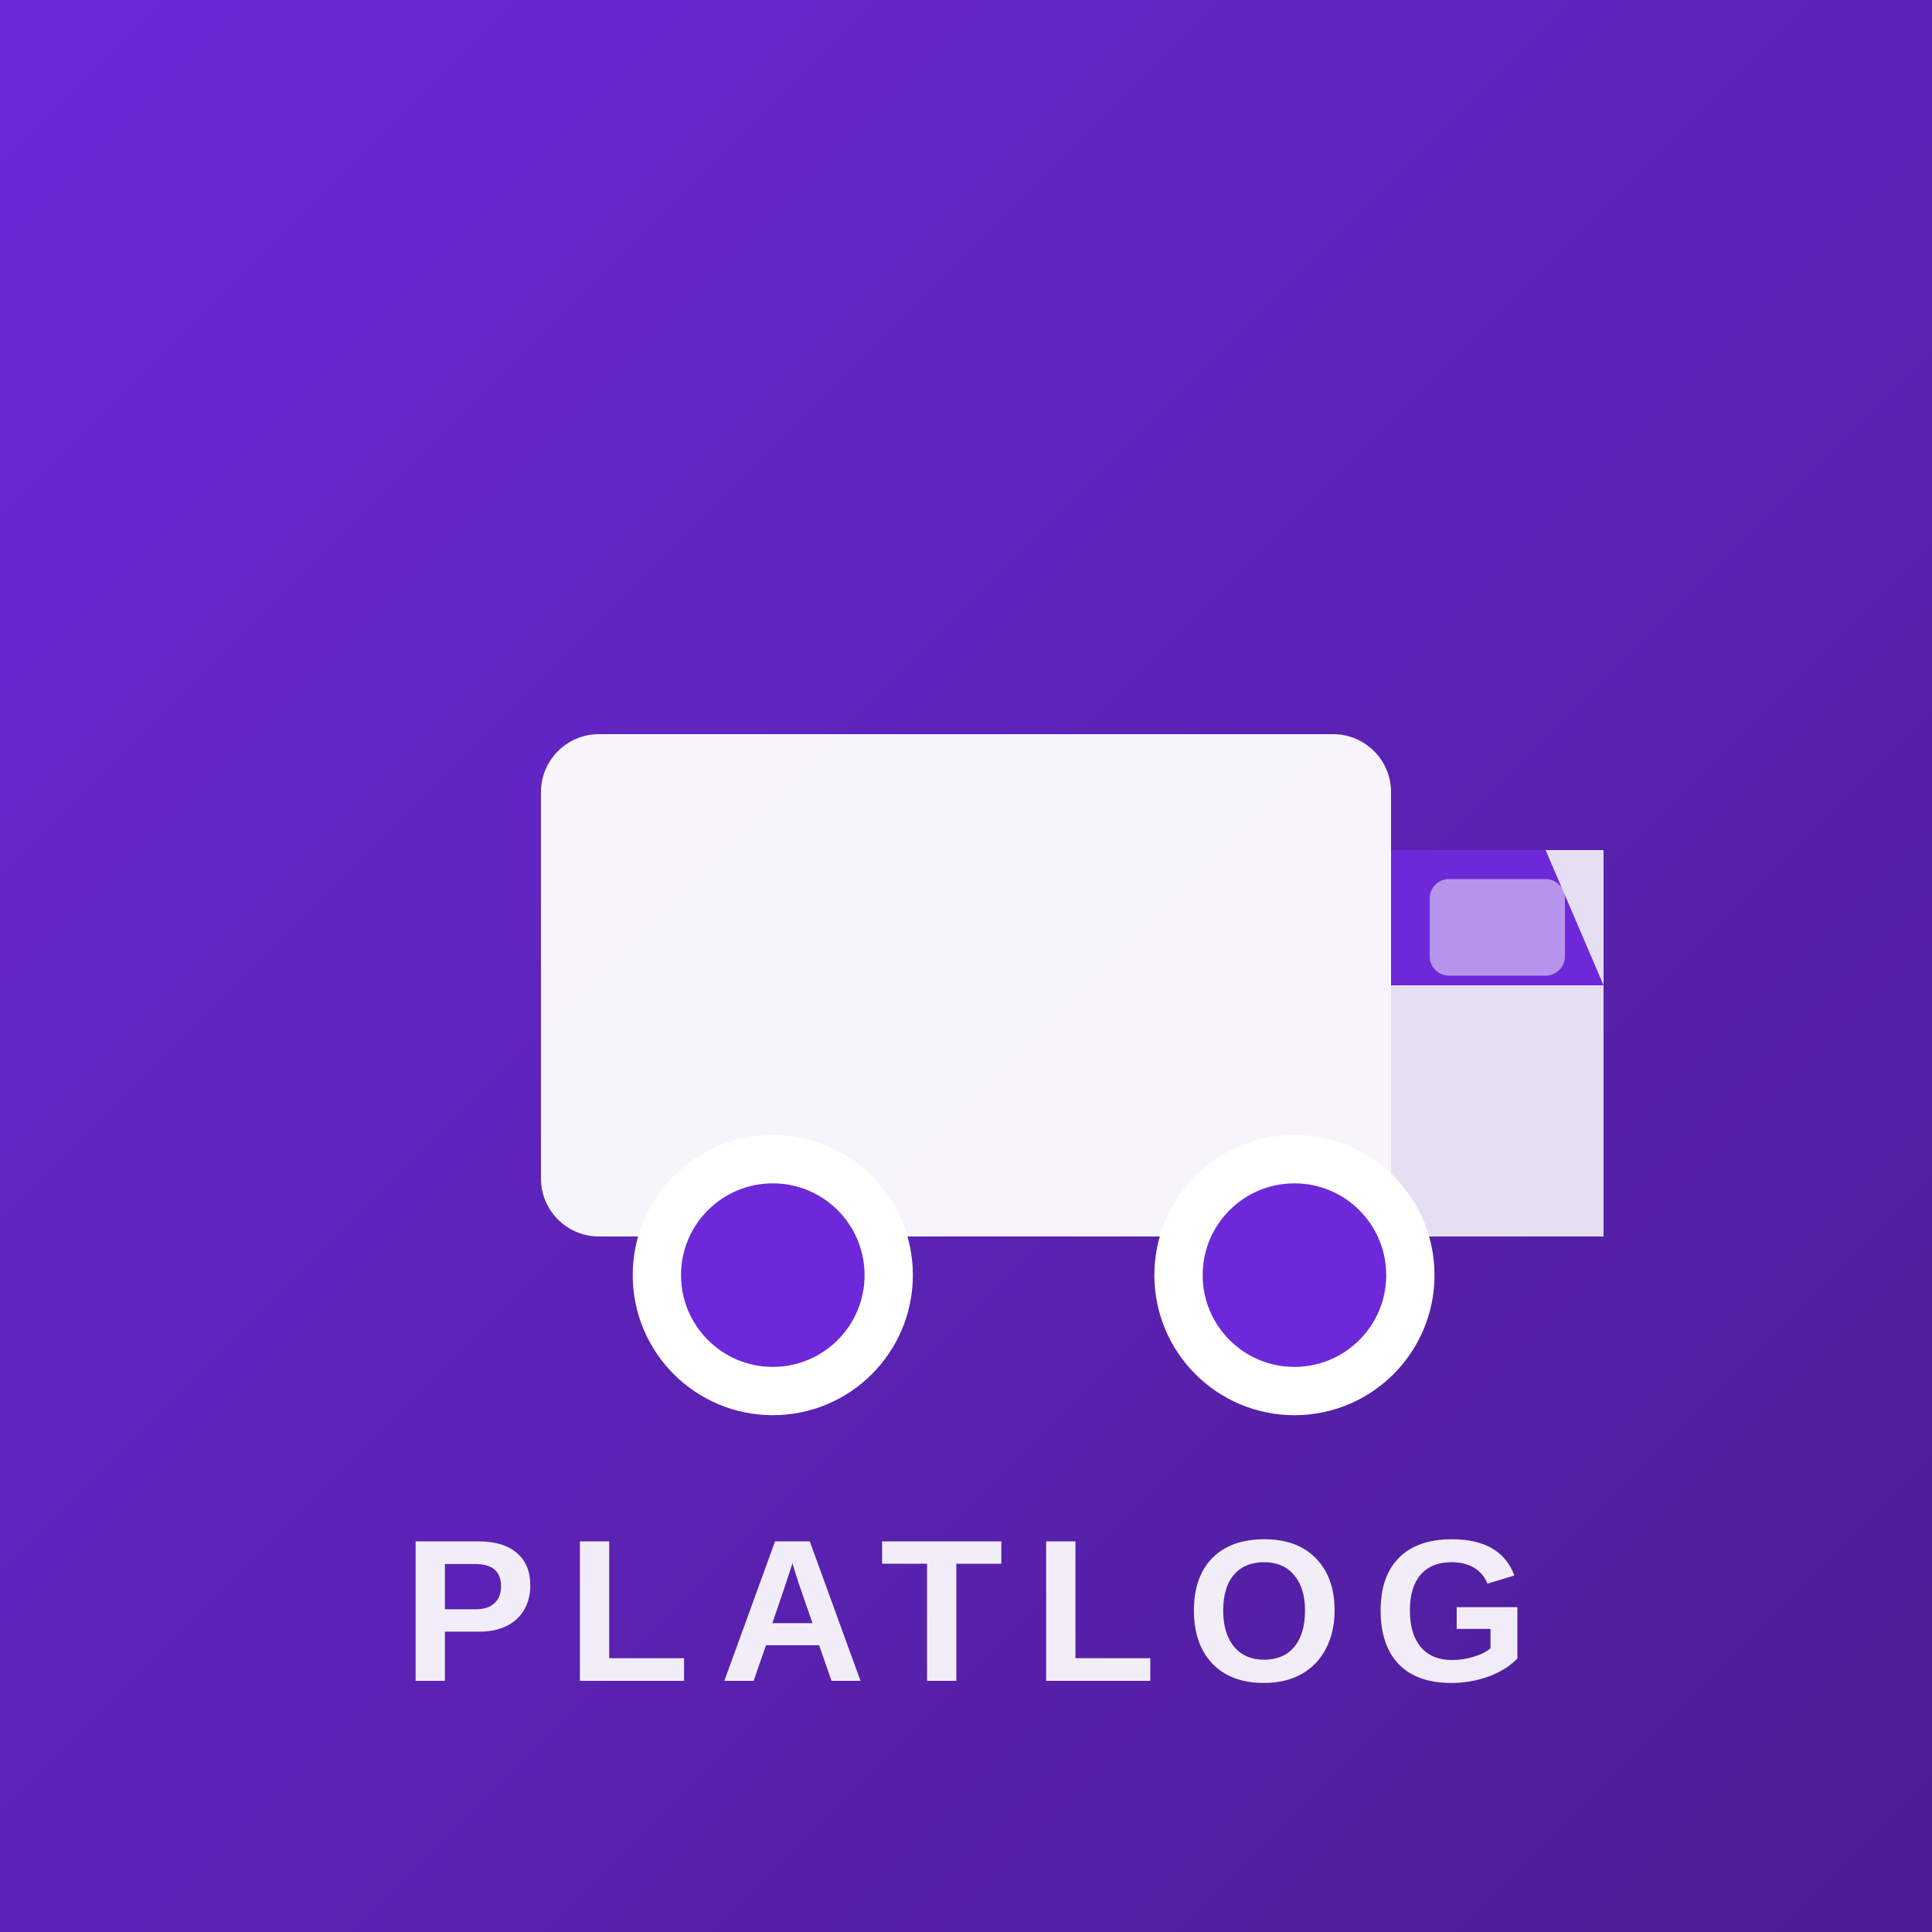
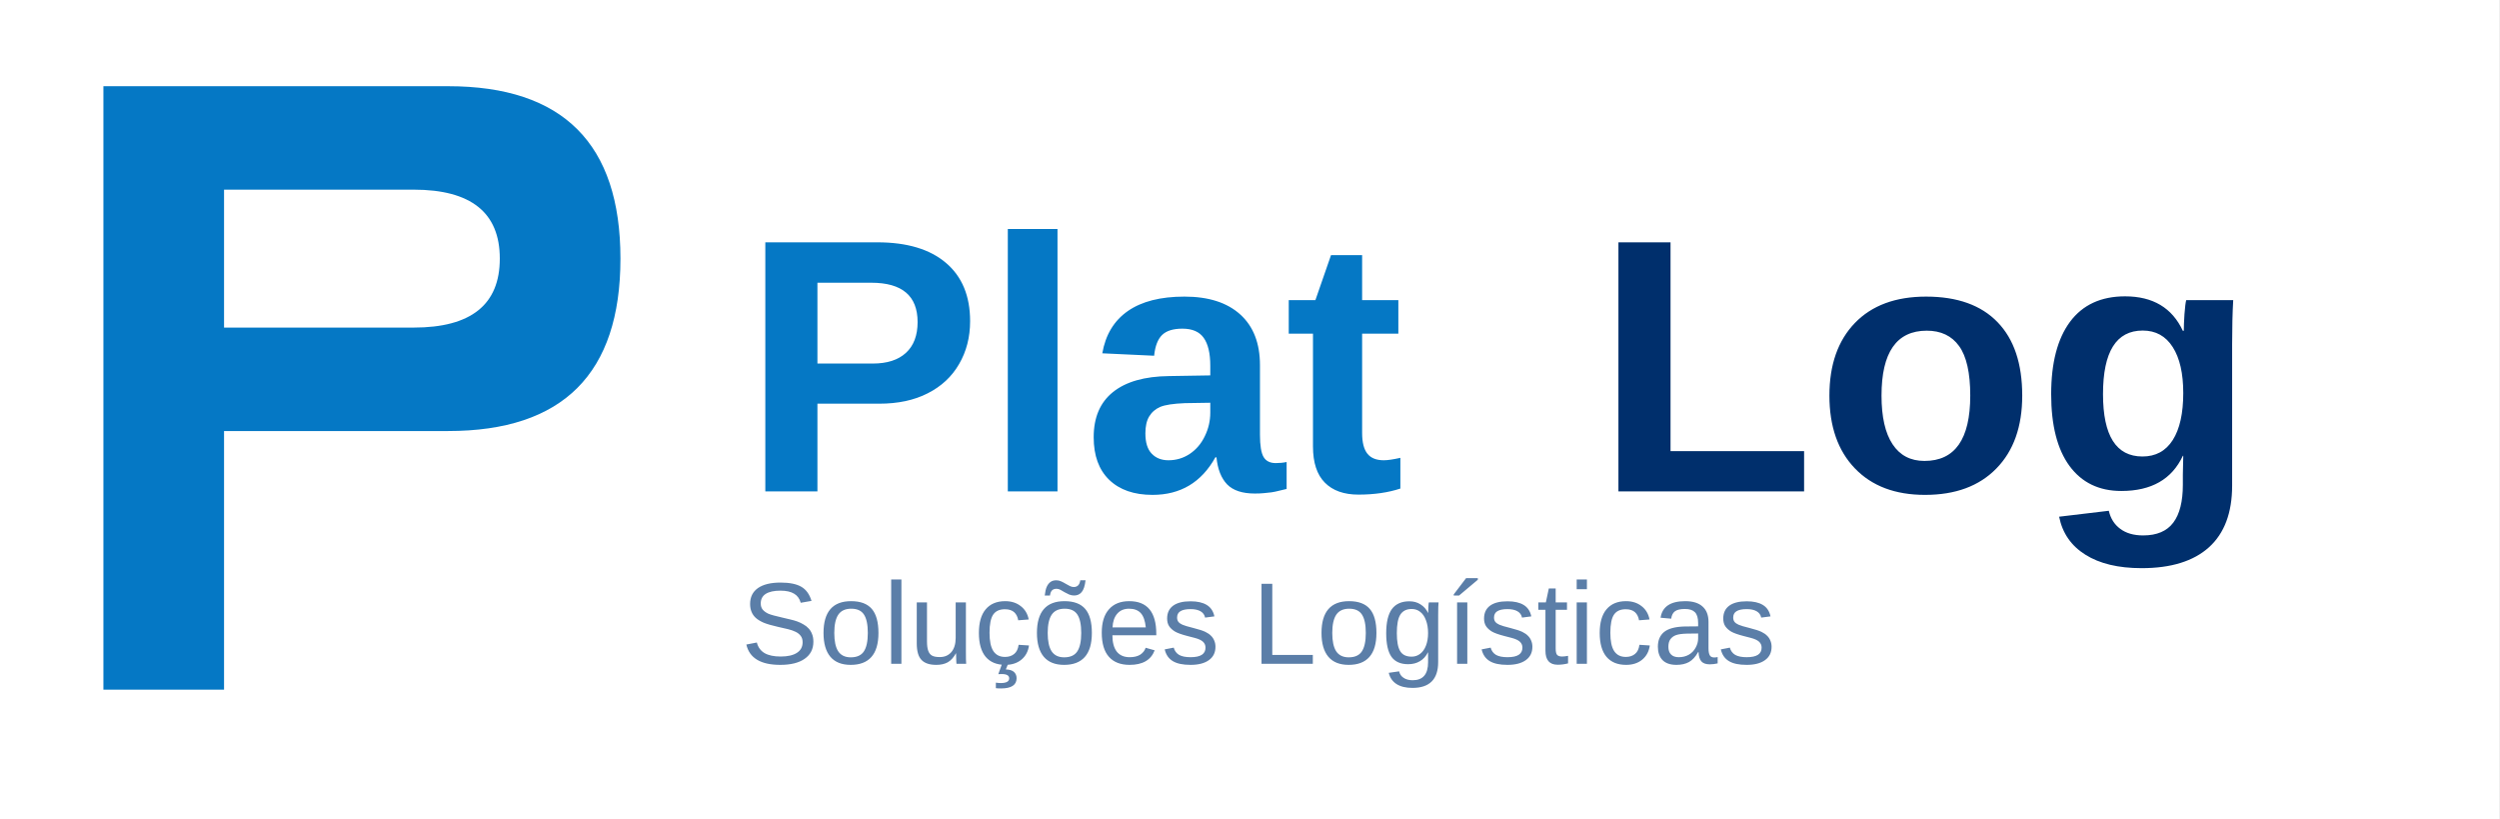
- <svg xmlns="http://www.w3.org/2000/svg" viewBox="0 0 100 100">
-   <defs>
-     <linearGradient id="pg" x1="0" y1="0" x2="1" y2="1">
-       <stop offset="0%" stop-color="#6D28D9" />
-       <stop offset="100%" stop-color="#4C1D95" />
-     </linearGradient>
-   </defs>
-   <rect width="100" height="100" fill="url(#pg)" />
-   <rect x="28" y="38" width="44" height="26" rx="3" fill="white" opacity="0.95" />
-   <path d="M 72 44 L 83 44 L 83 64 L 72 64 Z" fill="white" opacity="0.85" />
-   <path d="M 72 44 L 80 44 L 83 51 L 72 51 Z" fill="#6D28D9" />
-   <rect x="74" y="45.5" width="7" height="5" rx="1" fill="white" opacity="0.5" />
-   <circle cx="40" cy="66" r="6" fill="#6D28D9" stroke="white" stroke-width="2.5" />
-   <circle cx="67" cy="66" r="6" fill="#6D28D9" stroke="white" stroke-width="2.5" />
-   <text x="50" y="87" font-family="'Arial Black', Arial, sans-serif" font-weight="900" font-size="10.5" fill="white" text-anchor="middle" letter-spacing="1.5" opacity="0.92">PLATLOG</text>
+ <svg xmlns="http://www.w3.org/2000/svg" viewBox="0 0 290 95">
+   <rect width="290" height="95" fill="white" />
+   <path d="M 12 10 L 52 10 Q 72 10 72 30 Q 72 50 52 50 L 26 50 L 26 80 L 12 80 Z" fill="#0578C5" />
+   <path d="M 26 22 L 48 22 Q 58 22 58 30 Q 58 38 48 38 L 26 38 Z" fill="white" />
+   <text x="86" y="57" font-family="'Segoe UI',Arial,Helvetica,sans-serif" font-weight="700" font-size="42" fill="#0578C5">Plat</text>
+   <text x="185" y="57" font-family="'Segoe UI',Arial,Helvetica,sans-serif" font-weight="700" font-size="42" fill="#002F6C">Log</text>
+   <text x="86" y="77" font-family="'Segoe UI',Arial,Helvetica,sans-serif" font-weight="400" font-size="13.5" fill="#5B7EA8">Soluções Logísticas</text>
</svg>
